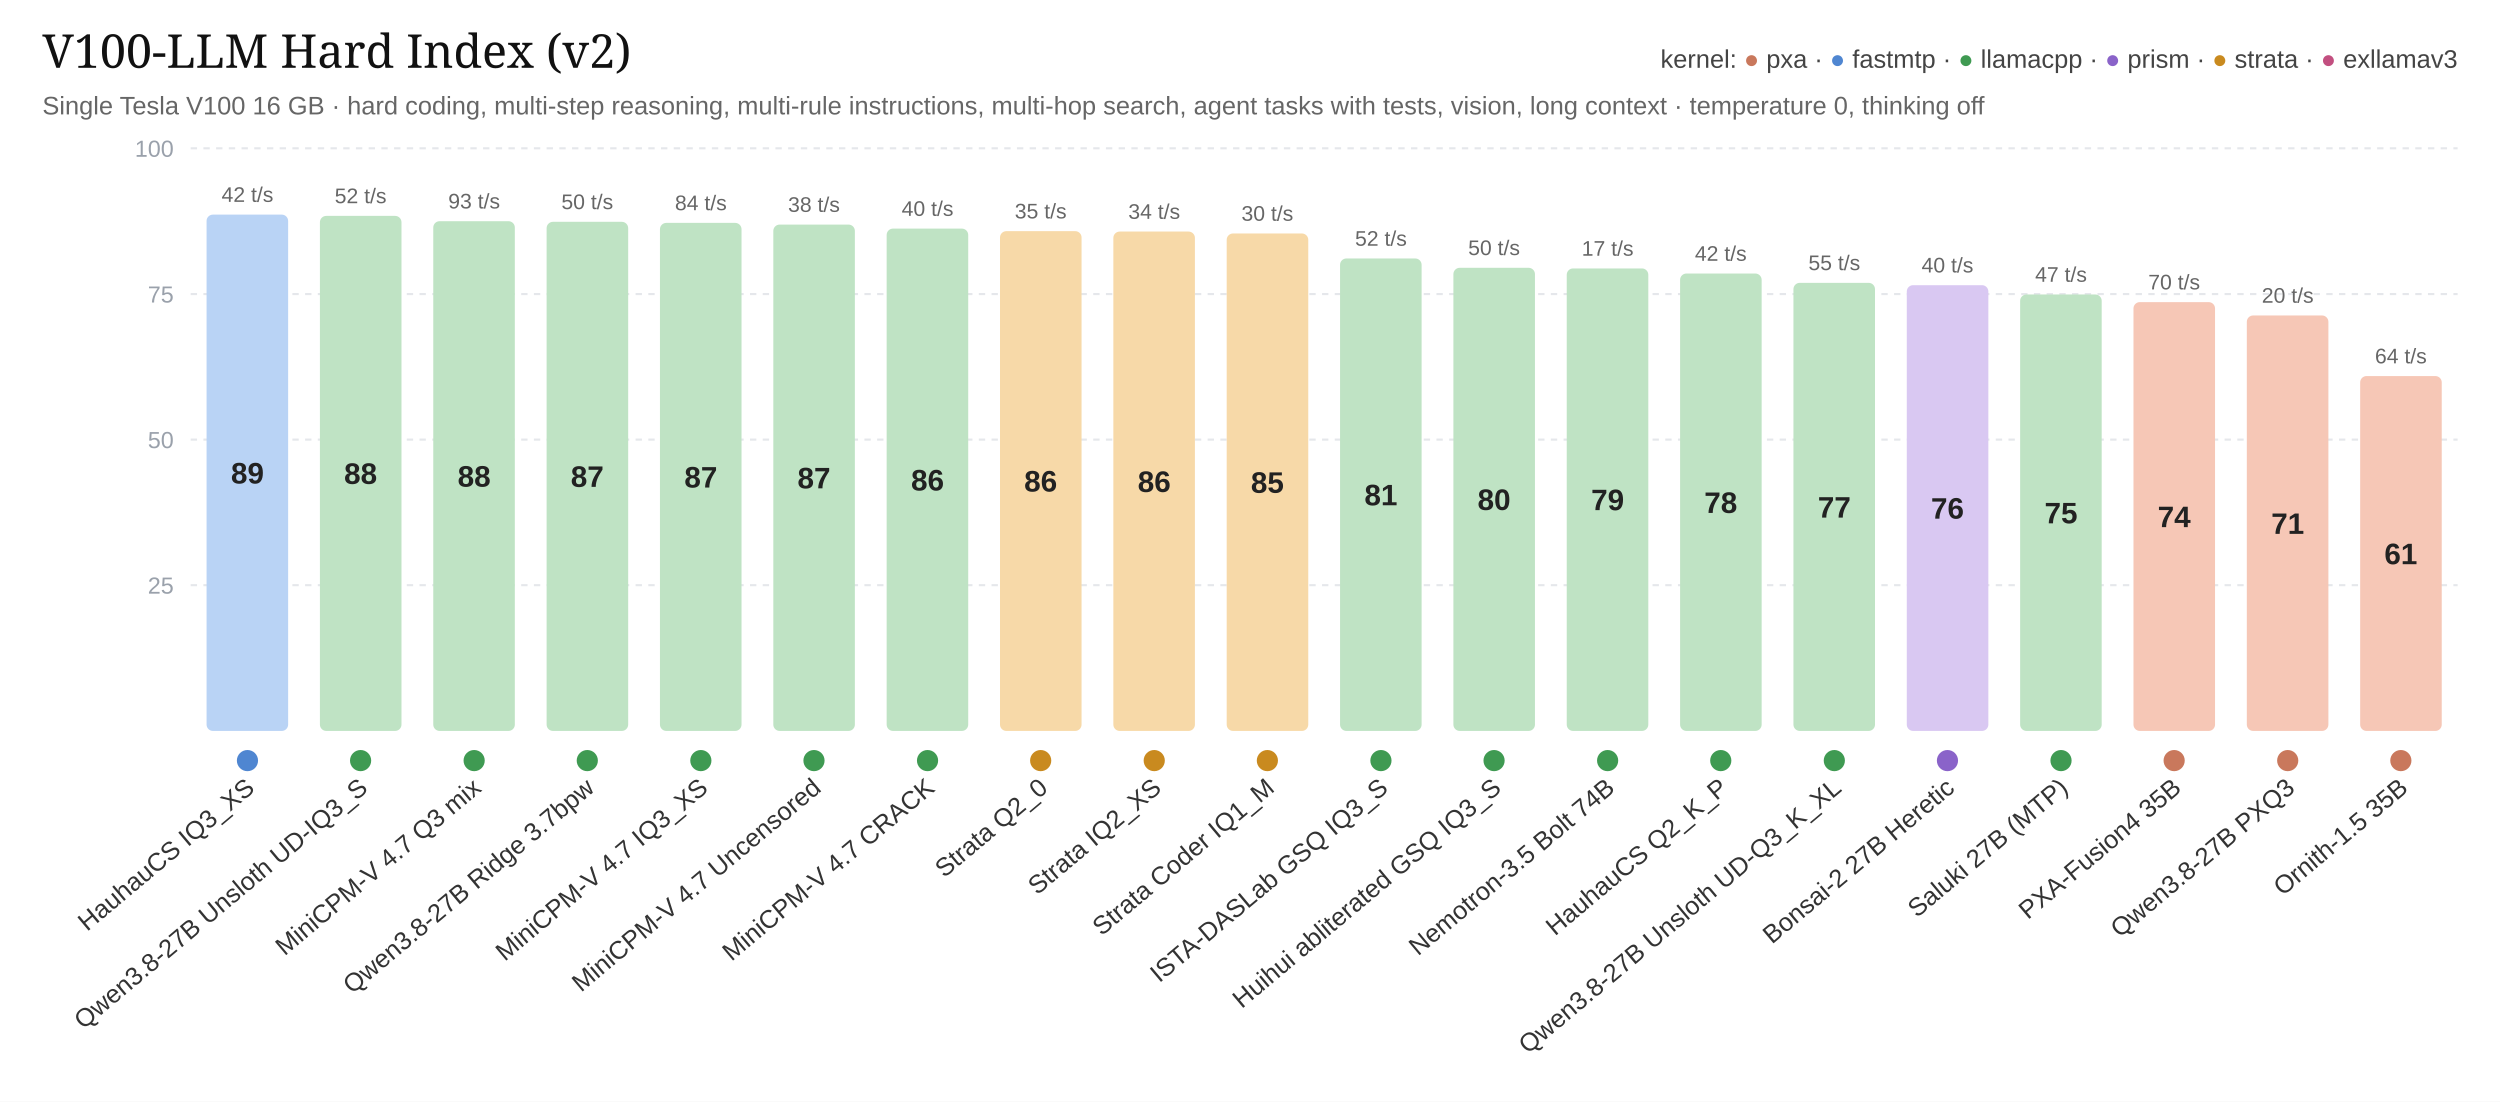
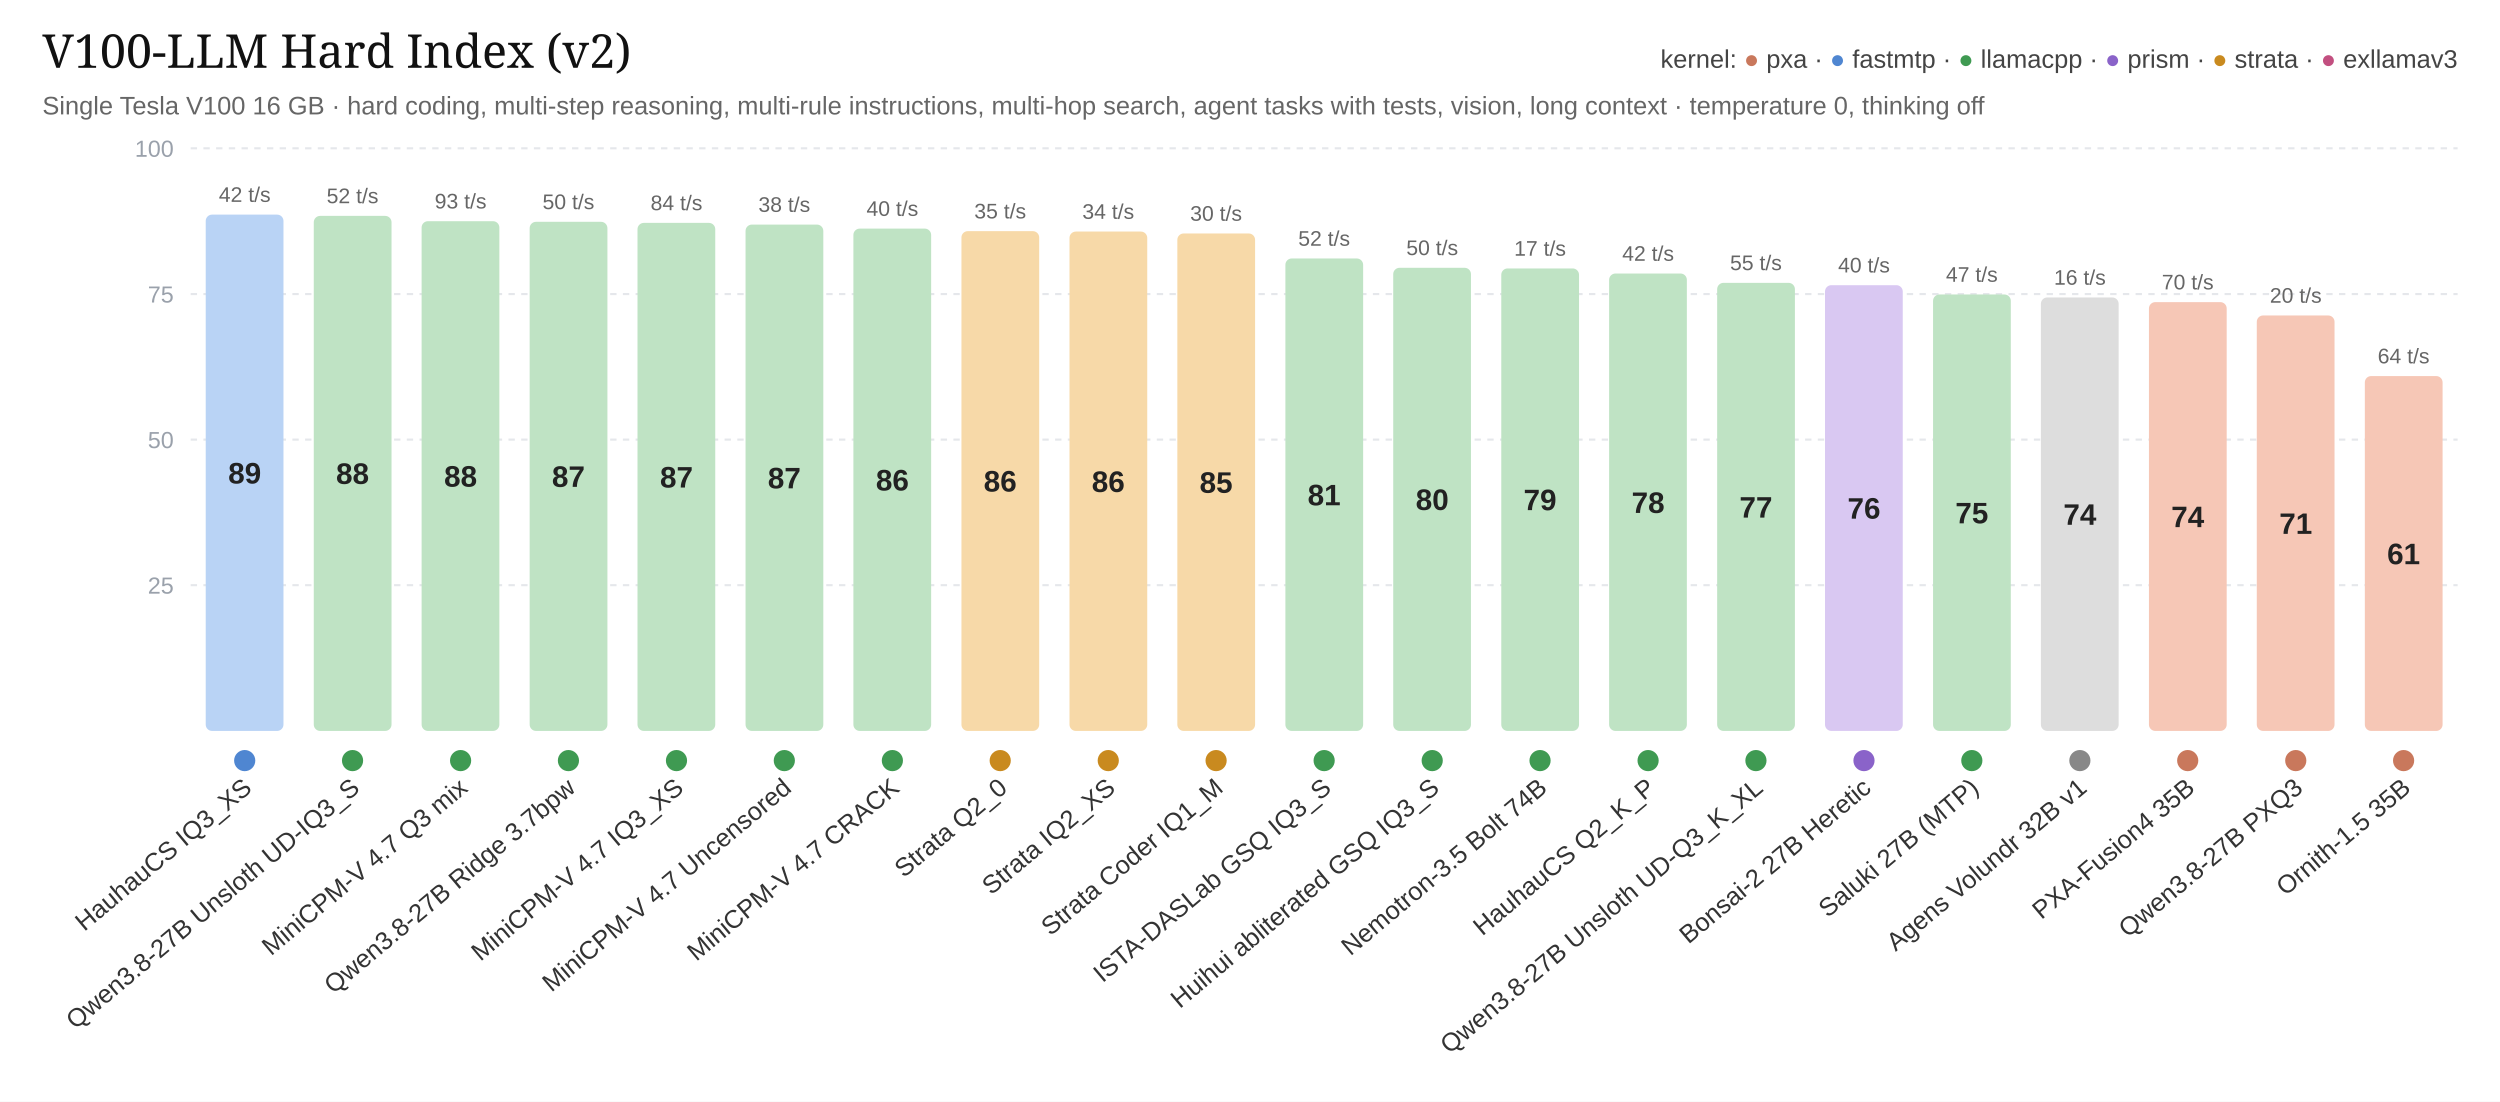
<svg xmlns="http://www.w3.org/2000/svg" viewBox="0 0 1180 520" font-family="Segoe UI, Arial, sans-serif">
  <rect width="1180" height="520" fill="#ffffff" />
  <text x="20" y="32" font-size="22" font-family="Georgia, serif" fill="#111">V100-LLM Hard Index (v2)</text>
  <text x="20" y="54" font-size="12" fill="#666">Single Tesla V100 16 GB · hard coding, multi-step reasoning, multi-rule instructions, multi-hop search, agent tasks with tests, vision, long context · temperature 0, thinking off</text>
  <line x1="90" x2="1160" y1="276.2" y2="276.2" stroke="#e5e7eb" stroke-dasharray="3 3" />
  <text x="82" y="280.2" font-size="11" fill="#9aa1ab" text-anchor="end">25</text>
  <line x1="90" x2="1160" y1="207.5" y2="207.5" stroke="#e5e7eb" stroke-dasharray="3 3" />
  <text x="82" y="211.5" font-size="11" fill="#9aa1ab" text-anchor="end">50</text>
  <line x1="90" x2="1160" y1="138.8" y2="138.8" stroke="#e5e7eb" stroke-dasharray="3 3" />
  <text x="82" y="142.8" font-size="11" fill="#9aa1ab" text-anchor="end">75</text>
  <line x1="90" x2="1160" y1="70.0" y2="70.0" stroke="#e5e7eb" stroke-dasharray="3 3" />
  <text x="82" y="74.0" font-size="11" fill="#9aa1ab" text-anchor="end">100</text>
-   <rect x="97.5" y="101.3" width="38.5" height="243.7" rx="3" fill="#b9d3f5" />
-   <text x="116.8" y="228.2" font-size="14" font-weight="600" fill="#222" text-anchor="middle">89</text>
-   <text x="116.8" y="95.3" font-size="10" fill="#666" text-anchor="middle">42 t/s</text>
-   <circle cx="116.8" cy="359" r="5" fill="#4f86d1" />
-   <text transform="translate(120.8,373) rotate(-40)" font-size="12" fill="#333" text-anchor="end">HauhauCS IQ3_XS</text>
-   <rect x="151.0" y="101.9" width="38.5" height="243.1" rx="3" fill="#bfe3c4" />
-   <text x="170.2" y="228.4" font-size="14" font-weight="600" fill="#222" text-anchor="middle">88</text>
-   <text x="170.2" y="95.9" font-size="10" fill="#666" text-anchor="middle">52 t/s</text>
-   <circle cx="170.2" cy="359" r="5" fill="#3f9a52" />
-   <text transform="translate(174.2,373) rotate(-40)" font-size="12" fill="#333" text-anchor="end">Qwen3.8-27B Unsloth UD-IQ3_S</text>
-   <rect x="204.5" y="104.4" width="38.5" height="240.6" rx="3" fill="#bfe3c4" />
-   <text x="223.8" y="229.7" font-size="14" font-weight="600" fill="#222" text-anchor="middle">88</text>
-   <text x="223.8" y="98.4" font-size="10" fill="#666" text-anchor="middle">93 t/s</text>
-   <circle cx="223.8" cy="359" r="5" fill="#3f9a52" />
-   <text transform="translate(227.8,373) rotate(-40)" font-size="12" fill="#333" text-anchor="end">MiniCPM-V 4.7 Q3 mix</text>
-   <rect x="258.0" y="104.7" width="38.5" height="240.3" rx="3" fill="#bfe3c4" />
-   <text x="277.2" y="229.8" font-size="14" font-weight="600" fill="#222" text-anchor="middle">87</text>
-   <text x="277.2" y="98.7" font-size="10" fill="#666" text-anchor="middle">50 t/s</text>
-   <circle cx="277.2" cy="359" r="5" fill="#3f9a52" />
-   <text transform="translate(281.2,373) rotate(-40)" font-size="12" fill="#333" text-anchor="end">Qwen3.8-27B Ridge 3.7bpw</text>
-   <rect x="311.5" y="105.2" width="38.5" height="239.8" rx="3" fill="#bfe3c4" />
-   <text x="330.8" y="230.1" font-size="14" font-weight="600" fill="#222" text-anchor="middle">87</text>
-   <text x="330.8" y="99.2" font-size="10" fill="#666" text-anchor="middle">84 t/s</text>
-   <circle cx="330.8" cy="359" r="5" fill="#3f9a52" />
-   <text transform="translate(334.8,373) rotate(-40)" font-size="12" fill="#333" text-anchor="end">MiniCPM-V 4.7 IQ3_XS</text>
-   <rect x="365.0" y="106.0" width="38.5" height="239.0" rx="3" fill="#bfe3c4" />
-   <text x="384.2" y="230.5" font-size="14" font-weight="600" fill="#222" text-anchor="middle">87</text>
-   <text x="384.2" y="100.0" font-size="10" fill="#666" text-anchor="middle">38 t/s</text>
-   <circle cx="384.2" cy="359" r="5" fill="#3f9a52" />
-   <text transform="translate(388.2,373) rotate(-40)" font-size="12" fill="#333" text-anchor="end">MiniCPM-V 4.7 Uncensored</text>
-   <rect x="418.5" y="107.9" width="38.5" height="237.1" rx="3" fill="#bfe3c4" />
-   <text x="437.8" y="231.5" font-size="14" font-weight="600" fill="#222" text-anchor="middle">86</text>
-   <text x="437.8" y="101.9" font-size="10" fill="#666" text-anchor="middle">40 t/s</text>
-   <circle cx="437.8" cy="359" r="5" fill="#3f9a52" />
-   <text transform="translate(441.8,373) rotate(-40)" font-size="12" fill="#333" text-anchor="end">MiniCPM-V 4.7 CRACK</text>
-   <rect x="472.0" y="109.1" width="38.5" height="235.9" rx="3" fill="#f7d9a8" />
-   <text x="491.2" y="232.0" font-size="14" font-weight="600" fill="#222" text-anchor="middle">86</text>
-   <text x="491.2" y="103.1" font-size="10" fill="#666" text-anchor="middle">35 t/s</text>
-   <circle cx="491.2" cy="359" r="5" fill="#c98a1f" />
-   <text transform="translate(495.2,373) rotate(-40)" font-size="12" fill="#333" text-anchor="end">Strata Q2_0</text>
-   <rect x="525.5" y="109.3" width="38.5" height="235.7" rx="3" fill="#f7d9a8" />
-   <text x="544.8" y="232.2" font-size="14" font-weight="600" fill="#222" text-anchor="middle">86</text>
-   <text x="544.8" y="103.3" font-size="10" fill="#666" text-anchor="middle">34 t/s</text>
-   <circle cx="544.8" cy="359" r="5" fill="#c98a1f" />
-   <text transform="translate(548.8,373) rotate(-40)" font-size="12" fill="#333" text-anchor="end">Strata IQ2_XS</text>
-   <rect x="579.0" y="110.2" width="38.5" height="234.8" rx="3" fill="#f7d9a8" />
-   <text x="598.2" y="232.6" font-size="14" font-weight="600" fill="#222" text-anchor="middle">85</text>
-   <text x="598.2" y="104.2" font-size="10" fill="#666" text-anchor="middle">30 t/s</text>
-   <circle cx="598.2" cy="359" r="5" fill="#c98a1f" />
-   <text transform="translate(602.2,373) rotate(-40)" font-size="12" fill="#333" text-anchor="end">Strata Coder IQ1_M</text>
-   <rect x="632.5" y="122.0" width="38.5" height="223.0" rx="3" fill="#bfe3c4" />
-   <text x="651.8" y="238.5" font-size="14" font-weight="600" fill="#222" text-anchor="middle">81</text>
-   <text x="651.8" y="116.0" font-size="10" fill="#666" text-anchor="middle">52 t/s</text>
-   <circle cx="651.8" cy="359" r="5" fill="#3f9a52" />
-   <text transform="translate(655.8,373) rotate(-40)" font-size="12" fill="#333" text-anchor="end">ISTA-DASLab GSQ IQ3_S</text>
-   <rect x="686.0" y="126.4" width="38.5" height="218.6" rx="3" fill="#bfe3c4" />
-   <text x="705.2" y="240.7" font-size="14" font-weight="600" fill="#222" text-anchor="middle">80</text>
-   <text x="705.2" y="120.4" font-size="10" fill="#666" text-anchor="middle">50 t/s</text>
-   <circle cx="705.2" cy="359" r="5" fill="#3f9a52" />
-   <text transform="translate(709.2,373) rotate(-40)" font-size="12" fill="#333" text-anchor="end">Huihui abliterated GSQ IQ3_S</text>
-   <rect x="739.5" y="126.7" width="38.5" height="218.3" rx="3" fill="#bfe3c4" />
-   <text x="758.8" y="240.8" font-size="14" font-weight="600" fill="#222" text-anchor="middle">79</text>
-   <text x="758.8" y="120.7" font-size="10" fill="#666" text-anchor="middle">17 t/s</text>
-   <circle cx="758.8" cy="359" r="5" fill="#3f9a52" />
-   <text transform="translate(762.8,373) rotate(-40)" font-size="12" fill="#333" text-anchor="end">Nemotron-3.5 Bolt 74B</text>
-   <rect x="793.0" y="129.1" width="38.5" height="215.9" rx="3" fill="#bfe3c4" />
-   <text x="812.2" y="242.1" font-size="14" font-weight="600" fill="#222" text-anchor="middle">78</text>
-   <text x="812.2" y="123.1" font-size="10" fill="#666" text-anchor="middle">42 t/s</text>
-   <circle cx="812.2" cy="359" r="5" fill="#3f9a52" />
-   <text transform="translate(816.2,373) rotate(-40)" font-size="12" fill="#333" text-anchor="end">HauhauCS Q2_K_P</text>
-   <rect x="846.5" y="133.5" width="38.5" height="211.5" rx="3" fill="#bfe3c4" />
-   <text x="865.8" y="244.3" font-size="14" font-weight="600" fill="#222" text-anchor="middle">77</text>
-   <text x="865.8" y="127.5" font-size="10" fill="#666" text-anchor="middle">55 t/s</text>
-   <circle cx="865.8" cy="359" r="5" fill="#3f9a52" />
-   <text transform="translate(869.8,373) rotate(-40)" font-size="12" fill="#333" text-anchor="end">Qwen3.8-27B Unsloth UD-Q3_K_XL</text>
-   <rect x="900.0" y="134.6" width="38.5" height="210.4" rx="3" fill="#d9c8f2" />
-   <text x="919.2" y="244.8" font-size="14" font-weight="600" fill="#222" text-anchor="middle">76</text>
-   <text x="919.2" y="128.6" font-size="10" fill="#666" text-anchor="middle">40 t/s</text>
-   <circle cx="919.2" cy="359" r="5" fill="#8a63c9" />
-   <text transform="translate(923.2,373) rotate(-40)" font-size="12" fill="#333" text-anchor="end">Bonsai-2 27B Heretic</text>
-   <rect x="953.5" y="139.0" width="38.5" height="206.0" rx="3" fill="#bfe3c4" />
-   <text x="972.8" y="247.0" font-size="14" font-weight="600" fill="#222" text-anchor="middle">75</text>
-   <text x="972.8" y="133.0" font-size="10" fill="#666" text-anchor="middle">47 t/s</text>
-   <circle cx="972.8" cy="359" r="5" fill="#3f9a52" />
-   <text transform="translate(976.8,373) rotate(-40)" font-size="12" fill="#333" text-anchor="end">Saluki 27B (MTP)</text>
-   <rect x="1007.0" y="142.6" width="38.5" height="202.4" rx="3" fill="#f6c7b6" />
-   <text x="1026.2" y="248.8" font-size="14" font-weight="600" fill="#222" text-anchor="middle">74</text>
-   <text x="1026.2" y="136.6" font-size="10" fill="#666" text-anchor="middle">70 t/s</text>
-   <circle cx="1026.2" cy="359" r="5" fill="#c9785c" />
-   <text transform="translate(1030.2,373) rotate(-40)" font-size="12" fill="#333" text-anchor="end">PXA-Fusion4 35B</text>
-   <rect x="1060.5" y="148.9" width="38.5" height="196.1" rx="3" fill="#f6c7b6" />
-   <text x="1079.8" y="252.0" font-size="14" font-weight="600" fill="#222" text-anchor="middle">71</text>
-   <text x="1079.8" y="142.9" font-size="10" fill="#666" text-anchor="middle">20 t/s</text>
-   <circle cx="1079.8" cy="359" r="5" fill="#c9785c" />
-   <text transform="translate(1083.8,373) rotate(-40)" font-size="12" fill="#333" text-anchor="end">Qwen3.8-27B PXQ3</text>
-   <rect x="1114.0" y="177.5" width="38.5" height="167.5" rx="3" fill="#f6c7b6" />
-   <text x="1133.2" y="266.3" font-size="14" font-weight="600" fill="#222" text-anchor="middle">61</text>
-   <text x="1133.2" y="171.5" font-size="10" fill="#666" text-anchor="middle">64 t/s</text>
-   <circle cx="1133.2" cy="359" r="5" fill="#c9785c" />
-   <text transform="translate(1137.2,373) rotate(-40)" font-size="12" fill="#333" text-anchor="end">Ornith-1.5 35B</text>
+   <rect x="97.1" y="101.3" width="36.7" height="243.7" rx="3" fill="#b9d3f5" />
+   <text x="115.5" y="228.2" font-size="14" font-weight="600" fill="#222" text-anchor="middle">89</text>
+   <text x="115.5" y="95.3" font-size="10" fill="#666" text-anchor="middle">42 t/s</text>
+   <circle cx="115.5" cy="359" r="5" fill="#4f86d1" />
+   <text transform="translate(119.5,373) rotate(-40)" font-size="12" fill="#333" text-anchor="end">HauhauCS IQ3_XS</text>
+   <rect x="148.1" y="101.9" width="36.7" height="243.1" rx="3" fill="#bfe3c4" />
+   <text x="166.4" y="228.4" font-size="14" font-weight="600" fill="#222" text-anchor="middle">88</text>
+   <text x="166.4" y="95.9" font-size="10" fill="#666" text-anchor="middle">52 t/s</text>
+   <circle cx="166.4" cy="359" r="5" fill="#3f9a52" />
+   <text transform="translate(170.4,373) rotate(-40)" font-size="12" fill="#333" text-anchor="end">Qwen3.8-27B Unsloth UD-IQ3_S</text>
+   <rect x="199.0" y="104.4" width="36.7" height="240.6" rx="3" fill="#bfe3c4" />
+   <text x="217.4" y="229.7" font-size="14" font-weight="600" fill="#222" text-anchor="middle">88</text>
+   <text x="217.4" y="98.4" font-size="10" fill="#666" text-anchor="middle">93 t/s</text>
+   <circle cx="217.4" cy="359" r="5" fill="#3f9a52" />
+   <text transform="translate(221.4,373) rotate(-40)" font-size="12" fill="#333" text-anchor="end">MiniCPM-V 4.7 Q3 mix</text>
+   <rect x="250.0" y="104.7" width="36.7" height="240.3" rx="3" fill="#bfe3c4" />
+   <text x="268.3" y="229.8" font-size="14" font-weight="600" fill="#222" text-anchor="middle">87</text>
+   <text x="268.3" y="98.7" font-size="10" fill="#666" text-anchor="middle">50 t/s</text>
+   <circle cx="268.3" cy="359" r="5" fill="#3f9a52" />
+   <text transform="translate(272.3,373) rotate(-40)" font-size="12" fill="#333" text-anchor="end">Qwen3.8-27B Ridge 3.7bpw</text>
+   <rect x="300.9" y="105.2" width="36.7" height="239.8" rx="3" fill="#bfe3c4" />
+   <text x="319.3" y="230.1" font-size="14" font-weight="600" fill="#222" text-anchor="middle">87</text>
+   <text x="319.3" y="99.2" font-size="10" fill="#666" text-anchor="middle">84 t/s</text>
+   <circle cx="319.3" cy="359" r="5" fill="#3f9a52" />
+   <text transform="translate(323.3,373) rotate(-40)" font-size="12" fill="#333" text-anchor="end">MiniCPM-V 4.7 IQ3_XS</text>
+   <rect x="351.9" y="106.0" width="36.7" height="239.0" rx="3" fill="#bfe3c4" />
+   <text x="370.2" y="230.5" font-size="14" font-weight="600" fill="#222" text-anchor="middle">87</text>
+   <text x="370.2" y="100.0" font-size="10" fill="#666" text-anchor="middle">38 t/s</text>
+   <circle cx="370.2" cy="359" r="5" fill="#3f9a52" />
+   <text transform="translate(374.2,373) rotate(-40)" font-size="12" fill="#333" text-anchor="end">MiniCPM-V 4.7 Uncensored</text>
+   <rect x="402.8" y="107.9" width="36.7" height="237.1" rx="3" fill="#bfe3c4" />
+   <text x="421.2" y="231.5" font-size="14" font-weight="600" fill="#222" text-anchor="middle">86</text>
+   <text x="421.2" y="101.9" font-size="10" fill="#666" text-anchor="middle">40 t/s</text>
+   <circle cx="421.2" cy="359" r="5" fill="#3f9a52" />
+   <text transform="translate(425.2,373) rotate(-40)" font-size="12" fill="#333" text-anchor="end">MiniCPM-V 4.7 CRACK</text>
+   <rect x="453.8" y="109.1" width="36.7" height="235.9" rx="3" fill="#f7d9a8" />
+   <text x="472.1" y="232.0" font-size="14" font-weight="600" fill="#222" text-anchor="middle">86</text>
+   <text x="472.1" y="103.1" font-size="10" fill="#666" text-anchor="middle">35 t/s</text>
+   <circle cx="472.1" cy="359" r="5" fill="#c98a1f" />
+   <text transform="translate(476.1,373) rotate(-40)" font-size="12" fill="#333" text-anchor="end">Strata Q2_0</text>
+   <rect x="504.8" y="109.3" width="36.7" height="235.7" rx="3" fill="#f7d9a8" />
+   <text x="523.1" y="232.2" font-size="14" font-weight="600" fill="#222" text-anchor="middle">86</text>
+   <text x="523.1" y="103.3" font-size="10" fill="#666" text-anchor="middle">34 t/s</text>
+   <circle cx="523.1" cy="359" r="5" fill="#c98a1f" />
+   <text transform="translate(527.1,373) rotate(-40)" font-size="12" fill="#333" text-anchor="end">Strata IQ2_XS</text>
+   <rect x="555.7" y="110.2" width="36.7" height="234.8" rx="3" fill="#f7d9a8" />
+   <text x="574.0" y="232.6" font-size="14" font-weight="600" fill="#222" text-anchor="middle">85</text>
+   <text x="574.0" y="104.2" font-size="10" fill="#666" text-anchor="middle">30 t/s</text>
+   <circle cx="574.0" cy="359" r="5" fill="#c98a1f" />
+   <text transform="translate(578.0,373) rotate(-40)" font-size="12" fill="#333" text-anchor="end">Strata Coder IQ1_M</text>
+   <rect x="606.7" y="122.0" width="36.7" height="223.0" rx="3" fill="#bfe3c4" />
+   <text x="625.0" y="238.5" font-size="14" font-weight="600" fill="#222" text-anchor="middle">81</text>
+   <text x="625.0" y="116.0" font-size="10" fill="#666" text-anchor="middle">52 t/s</text>
+   <circle cx="625.0" cy="359" r="5" fill="#3f9a52" />
+   <text transform="translate(629.0,373) rotate(-40)" font-size="12" fill="#333" text-anchor="end">ISTA-DASLab GSQ IQ3_S</text>
+   <rect x="657.6" y="126.4" width="36.7" height="218.6" rx="3" fill="#bfe3c4" />
+   <text x="676.0" y="240.7" font-size="14" font-weight="600" fill="#222" text-anchor="middle">80</text>
+   <text x="676.0" y="120.4" font-size="10" fill="#666" text-anchor="middle">50 t/s</text>
+   <circle cx="676.0" cy="359" r="5" fill="#3f9a52" />
+   <text transform="translate(680.0,373) rotate(-40)" font-size="12" fill="#333" text-anchor="end">Huihui abliterated GSQ IQ3_S</text>
+   <rect x="708.6" y="126.7" width="36.7" height="218.3" rx="3" fill="#bfe3c4" />
+   <text x="726.9" y="240.8" font-size="14" font-weight="600" fill="#222" text-anchor="middle">79</text>
+   <text x="726.9" y="120.7" font-size="10" fill="#666" text-anchor="middle">17 t/s</text>
+   <circle cx="726.9" cy="359" r="5" fill="#3f9a52" />
+   <text transform="translate(730.9,373) rotate(-40)" font-size="12" fill="#333" text-anchor="end">Nemotron-3.5 Bolt 74B</text>
+   <rect x="759.5" y="129.1" width="36.7" height="215.9" rx="3" fill="#bfe3c4" />
+   <text x="777.9" y="242.1" font-size="14" font-weight="600" fill="#222" text-anchor="middle">78</text>
+   <text x="777.9" y="123.1" font-size="10" fill="#666" text-anchor="middle">42 t/s</text>
+   <circle cx="777.9" cy="359" r="5" fill="#3f9a52" />
+   <text transform="translate(781.9,373) rotate(-40)" font-size="12" fill="#333" text-anchor="end">HauhauCS Q2_K_P</text>
+   <rect x="810.5" y="133.5" width="36.7" height="211.5" rx="3" fill="#bfe3c4" />
+   <text x="828.8" y="244.3" font-size="14" font-weight="600" fill="#222" text-anchor="middle">77</text>
+   <text x="828.8" y="127.5" font-size="10" fill="#666" text-anchor="middle">55 t/s</text>
+   <circle cx="828.8" cy="359" r="5" fill="#3f9a52" />
+   <text transform="translate(832.8,373) rotate(-40)" font-size="12" fill="#333" text-anchor="end">Qwen3.8-27B Unsloth UD-Q3_K_XL</text>
+   <rect x="861.4" y="134.6" width="36.7" height="210.4" rx="3" fill="#d9c8f2" />
+   <text x="879.8" y="244.8" font-size="14" font-weight="600" fill="#222" text-anchor="middle">76</text>
+   <text x="879.8" y="128.6" font-size="10" fill="#666" text-anchor="middle">40 t/s</text>
+   <circle cx="879.8" cy="359" r="5" fill="#8a63c9" />
+   <text transform="translate(883.8,373) rotate(-40)" font-size="12" fill="#333" text-anchor="end">Bonsai-2 27B Heretic</text>
+   <rect x="912.4" y="139.0" width="36.7" height="206.0" rx="3" fill="#bfe3c4" />
+   <text x="930.7" y="247.0" font-size="14" font-weight="600" fill="#222" text-anchor="middle">75</text>
+   <text x="930.7" y="133.0" font-size="10" fill="#666" text-anchor="middle">47 t/s</text>
+   <circle cx="930.7" cy="359" r="5" fill="#3f9a52" />
+   <text transform="translate(934.7,373) rotate(-40)" font-size="12" fill="#333" text-anchor="end">Saluki 27B (MTP)</text>
+   <rect x="963.3" y="140.4" width="36.7" height="204.6" rx="3" fill="#ddd" />
+   <text x="981.7" y="247.7" font-size="14" font-weight="600" fill="#222" text-anchor="middle">74</text>
+   <text x="981.7" y="134.4" font-size="10" fill="#666" text-anchor="middle">16 t/s</text>
+   <circle cx="981.7" cy="359" r="5" fill="#888" />
+   <text transform="translate(985.7,373) rotate(-40)" font-size="12" fill="#333" text-anchor="end">Agens Volundr 32B v1</text>
+   <rect x="1014.3" y="142.6" width="36.7" height="202.4" rx="3" fill="#f6c7b6" />
+   <text x="1032.6" y="248.8" font-size="14" font-weight="600" fill="#222" text-anchor="middle">74</text>
+   <text x="1032.6" y="136.6" font-size="10" fill="#666" text-anchor="middle">70 t/s</text>
+   <circle cx="1032.6" cy="359" r="5" fill="#c9785c" />
+   <text transform="translate(1036.6,373) rotate(-40)" font-size="12" fill="#333" text-anchor="end">PXA-Fusion4 35B</text>
+   <rect x="1065.2" y="148.9" width="36.7" height="196.1" rx="3" fill="#f6c7b6" />
+   <text x="1083.6" y="252.0" font-size="14" font-weight="600" fill="#222" text-anchor="middle">71</text>
+   <text x="1083.6" y="142.9" font-size="10" fill="#666" text-anchor="middle">20 t/s</text>
+   <circle cx="1083.6" cy="359" r="5" fill="#c9785c" />
+   <text transform="translate(1087.6,373) rotate(-40)" font-size="12" fill="#333" text-anchor="end">Qwen3.8-27B PXQ3</text>
+   <rect x="1116.2" y="177.5" width="36.7" height="167.5" rx="3" fill="#f6c7b6" />
+   <text x="1134.5" y="266.3" font-size="14" font-weight="600" fill="#222" text-anchor="middle">61</text>
+   <text x="1134.5" y="171.5" font-size="10" fill="#666" text-anchor="middle">64 t/s</text>
+   <circle cx="1134.5" cy="359" r="5" fill="#c9785c" />
+   <text transform="translate(1138.5,373) rotate(-40)" font-size="12" fill="#333" text-anchor="end">Ornith-1.5 35B</text>
  <circle cx="1065" cy="42" r="0" />
  <circle cx="1065" cy="42" r="0" />
  <circle cx="1065" cy="42" r="0" />
  <circle cx="1065" cy="42" r="0" />
  <circle cx="1065" cy="42" r="0" />
  <circle cx="1065" cy="42" r="0" />
  <text x="1160" y="32" font-size="12" fill="#444" text-anchor="end">kernel: <tspan fill="#c9785c">●</tspan> pxa · <tspan fill="#4f86d1">●</tspan> fastmtp · <tspan fill="#3f9a52">●</tspan> llamacpp · <tspan fill="#8a63c9">●</tspan> prism · <tspan fill="#c98a1f">●</tspan> strata · <tspan fill="#c24f80">●</tspan> exllamav3</text>
</svg>
